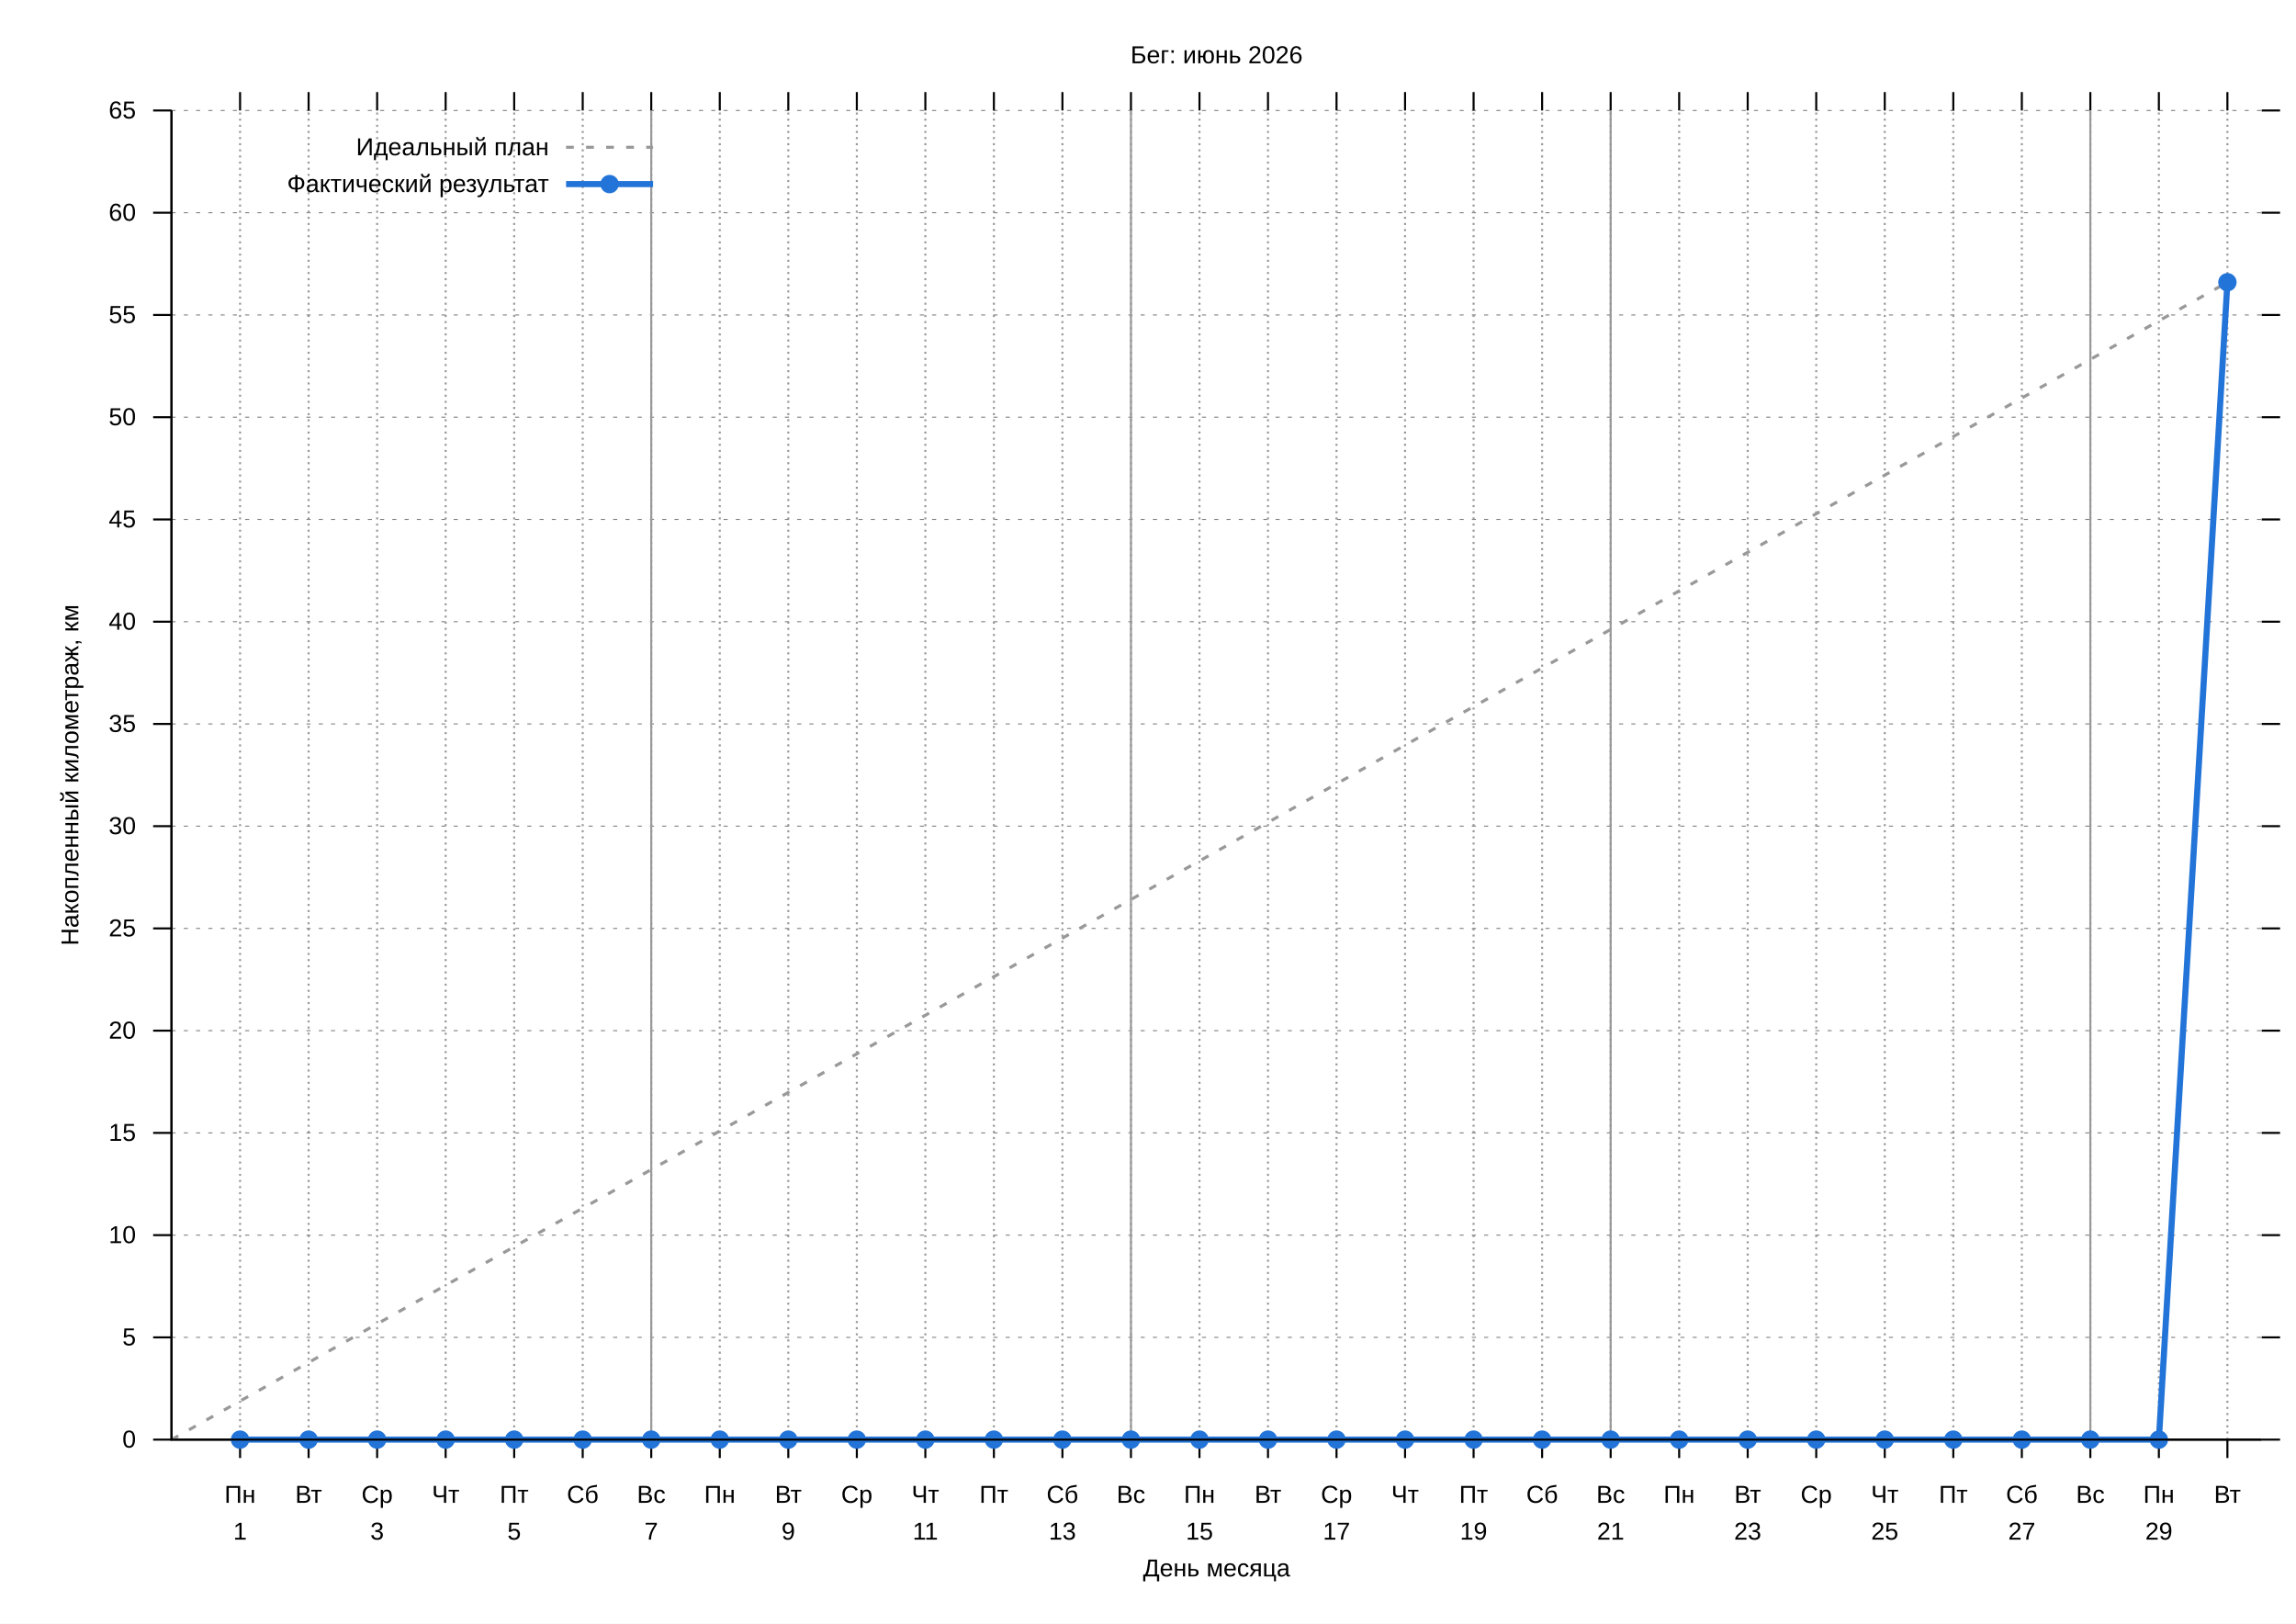
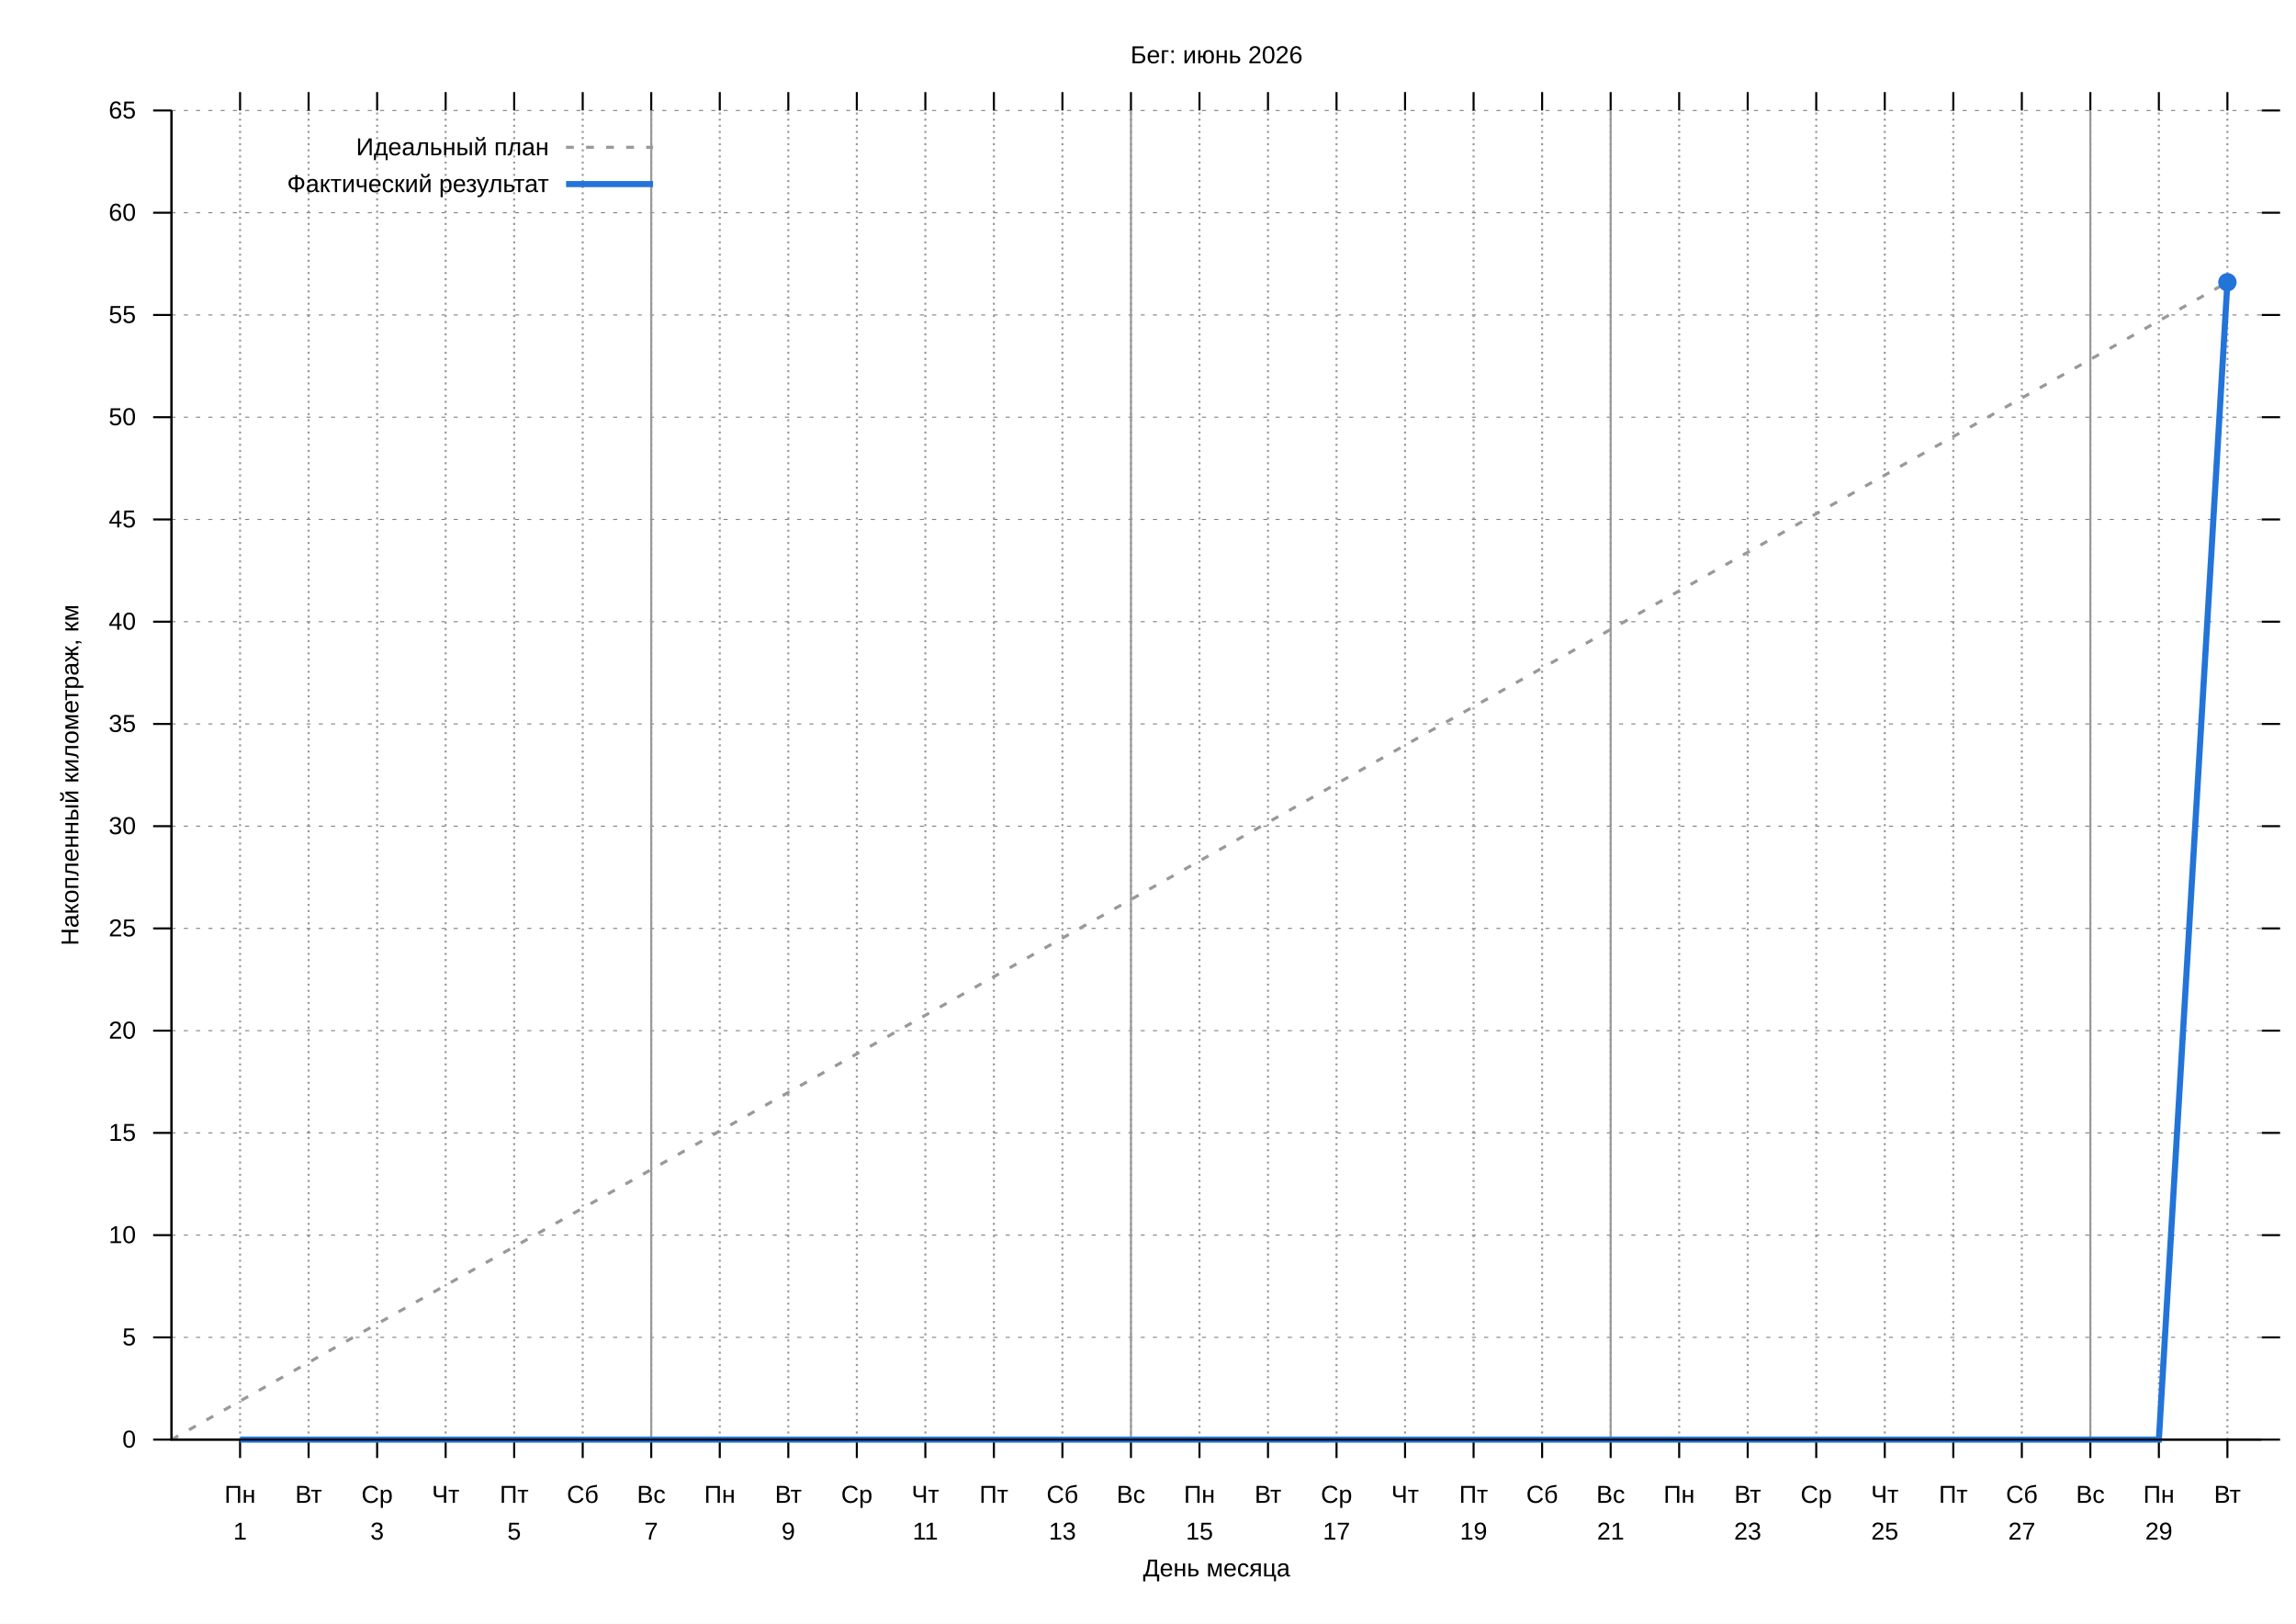
<svg xmlns="http://www.w3.org/2000/svg" xmlns:xlink="http://www.w3.org/1999/xlink" width="297mm" height="210mm" viewBox="0 0 1123 794">
  <g id="gnuplot_canvas">
    <rect x="0" y="0" width="1123" height="794" fill="#ffffff" />
    <defs>
      <circle id="gpDot" r="0.5" stroke-width="0.5" stroke="currentColor" />
      <path id="gpPt0" stroke-width="0.222" stroke="currentColor" d="M-1,0 h2 M0,-1 v2" />
      <path id="gpPt1" stroke-width="0.222" stroke="currentColor" d="M-1,-1 L1,1 M1,-1 L-1,1" />
      <path id="gpPt2" stroke-width="0.222" stroke="currentColor" d="M-1,0 L1,0 M0,-1 L0,1 M-1,-1 L1,1 M-1,1 L1,-1" />
      <rect id="gpPt3" stroke-width="0.222" stroke="currentColor" x="-1" y="-1" width="2" height="2" />
      <rect id="gpPt4" stroke-width="0.222" stroke="currentColor" fill="currentColor" x="-1" y="-1" width="2" height="2" />
      <circle id="gpPt5" stroke-width="0.222" stroke="currentColor" cx="0" cy="0" r="1" />
      <use xlink:href="#gpPt5" id="gpPt6" fill="currentColor" stroke="none" />
      <path id="gpPt7" stroke-width="0.222" stroke="currentColor" d="M0,-1.33 L-1.33,0.67 L1.33,0.67 z" />
      <use xlink:href="#gpPt7" id="gpPt8" fill="currentColor" stroke="none" />
      <use xlink:href="#gpPt7" id="gpPt9" stroke="currentColor" transform="rotate(180)" />
      <use xlink:href="#gpPt9" id="gpPt10" fill="currentColor" stroke="none" />
      <use xlink:href="#gpPt3" id="gpPt11" stroke="currentColor" transform="rotate(45)" />
      <use xlink:href="#gpPt11" id="gpPt12" fill="currentColor" stroke="none" />
      <path id="gpPt13" stroke-width="0.222" stroke="currentColor" d="M0,1.330 L1.265,0.411 L0.782,-1.067 L-0.782,-1.076 L-1.265,0.411 z" />
      <use xlink:href="#gpPt13" id="gpPt14" fill="currentColor" stroke="none" />
      <filter id="textbox" filterUnits="objectBoundingBox" x="0" y="0" height="1" width="1">
        <feFlood flood-color="#FFFFFF" flood-opacity="1" result="bgnd" />
        <feComposite in="SourceGraphic" in2="bgnd" operator="atop" />
      </filter>
      <filter id="greybox" filterUnits="objectBoundingBox" x="0" y="0" height="1" width="1">
        <feFlood flood-color="lightgrey" flood-opacity="1" result="grey" />
        <feComposite in="SourceGraphic" in2="grey" operator="atop" />
      </filter>
    </defs>
    <g fill="none" color="#FFFFFF" stroke="currentColor" stroke-width="1.00" stroke-linecap="butt" stroke-linejoin="miter">
</g>
    <g fill="none" color="black" stroke="currentColor" stroke-width="1.00" stroke-linecap="butt" stroke-linejoin="miter">
</g>
    <g fill="none" color="black" stroke="black" stroke-width="0.50" stroke-linecap="butt" stroke-linejoin="miter">
</g>
    <g fill="none" color="gray" stroke="currentColor" stroke-width="0.50" stroke-linecap="butt" stroke-linejoin="miter">
      <path stroke="gray" stroke-dasharray="2,4" class="gridline" d="M83.90,704.00 L1106.21,704.00  " />
    </g>
    <g fill="none" color="gray" stroke="gray" stroke-width="1.00" stroke-linecap="butt" stroke-linejoin="miter">
</g>
    <g fill="none" color="black" stroke="currentColor" stroke-width="1.00" stroke-linecap="butt" stroke-linejoin="miter">
      <path stroke="black" d="M83.90,704.00 L74.90,704.00 M1106.21,704.00 L1115.21,704.00  " />
      <g transform="translate(66.51,707.90)" stroke="none" fill="black" font-family="Arial" font-size="12.00" text-anchor="end">
        <text>
          <tspan font-family="Arial">0</tspan>
        </text>
      </g>
    </g>
    <g fill="none" color="black" stroke="currentColor" stroke-width="1.00" stroke-linecap="butt" stroke-linejoin="miter">
</g>
    <g fill="none" color="black" stroke="black" stroke-width="0.50" stroke-linecap="butt" stroke-linejoin="miter">
</g>
    <g fill="none" color="gray" stroke="currentColor" stroke-width="0.50" stroke-linecap="butt" stroke-linejoin="miter">
      <path stroke="gray" stroke-dasharray="2,4" class="gridline" d="M83.90,654.00 L1106.21,654.00  " />
    </g>
    <g fill="none" color="gray" stroke="gray" stroke-width="1.00" stroke-linecap="butt" stroke-linejoin="miter">
</g>
    <g fill="none" color="black" stroke="currentColor" stroke-width="1.00" stroke-linecap="butt" stroke-linejoin="miter">
      <path stroke="black" d="M83.90,654.00 L74.90,654.00 M1106.21,654.00 L1115.21,654.00  " />
      <g transform="translate(66.51,657.90)" stroke="none" fill="black" font-family="Arial" font-size="12.00" text-anchor="end">
        <text>
          <tspan font-family="Arial">5</tspan>
        </text>
      </g>
    </g>
    <g fill="none" color="black" stroke="currentColor" stroke-width="1.00" stroke-linecap="butt" stroke-linejoin="miter">
</g>
    <g fill="none" color="black" stroke="black" stroke-width="0.50" stroke-linecap="butt" stroke-linejoin="miter">
</g>
    <g fill="none" color="gray" stroke="currentColor" stroke-width="0.50" stroke-linecap="butt" stroke-linejoin="miter">
      <path stroke="gray" stroke-dasharray="2,4" class="gridline" d="M83.90,604.00 L1106.21,604.00  " />
    </g>
    <g fill="none" color="gray" stroke="gray" stroke-width="1.00" stroke-linecap="butt" stroke-linejoin="miter">
</g>
    <g fill="none" color="black" stroke="currentColor" stroke-width="1.00" stroke-linecap="butt" stroke-linejoin="miter">
      <path stroke="black" d="M83.90,604.00 L74.90,604.00 M1106.21,604.00 L1115.21,604.00  " />
      <g transform="translate(66.51,607.90)" stroke="none" fill="black" font-family="Arial" font-size="12.00" text-anchor="end">
        <text>
          <tspan font-family="Arial">10</tspan>
        </text>
      </g>
    </g>
    <g fill="none" color="black" stroke="currentColor" stroke-width="1.00" stroke-linecap="butt" stroke-linejoin="miter">
</g>
    <g fill="none" color="black" stroke="black" stroke-width="0.50" stroke-linecap="butt" stroke-linejoin="miter">
</g>
    <g fill="none" color="gray" stroke="currentColor" stroke-width="0.50" stroke-linecap="butt" stroke-linejoin="miter">
      <path stroke="gray" stroke-dasharray="2,4" class="gridline" d="M83.90,554.00 L1106.21,554.00  " />
    </g>
    <g fill="none" color="gray" stroke="gray" stroke-width="1.00" stroke-linecap="butt" stroke-linejoin="miter">
</g>
    <g fill="none" color="black" stroke="currentColor" stroke-width="1.00" stroke-linecap="butt" stroke-linejoin="miter">
      <path stroke="black" d="M83.90,554.00 L74.90,554.00 M1106.21,554.00 L1115.21,554.00  " />
      <g transform="translate(66.51,557.90)" stroke="none" fill="black" font-family="Arial" font-size="12.00" text-anchor="end">
        <text>
          <tspan font-family="Arial">15</tspan>
        </text>
      </g>
    </g>
    <g fill="none" color="black" stroke="currentColor" stroke-width="1.00" stroke-linecap="butt" stroke-linejoin="miter">
</g>
    <g fill="none" color="black" stroke="black" stroke-width="0.50" stroke-linecap="butt" stroke-linejoin="miter">
</g>
    <g fill="none" color="gray" stroke="currentColor" stroke-width="0.50" stroke-linecap="butt" stroke-linejoin="miter">
      <path stroke="gray" stroke-dasharray="2,4" class="gridline" d="M83.90,504.00 L1106.21,504.00  " />
    </g>
    <g fill="none" color="gray" stroke="gray" stroke-width="1.00" stroke-linecap="butt" stroke-linejoin="miter">
</g>
    <g fill="none" color="black" stroke="currentColor" stroke-width="1.00" stroke-linecap="butt" stroke-linejoin="miter">
      <path stroke="black" d="M83.90,504.00 L74.90,504.00 M1106.21,504.00 L1115.21,504.00  " />
      <g transform="translate(66.51,507.90)" stroke="none" fill="black" font-family="Arial" font-size="12.00" text-anchor="end">
        <text>
          <tspan font-family="Arial">20</tspan>
        </text>
      </g>
    </g>
    <g fill="none" color="black" stroke="currentColor" stroke-width="1.00" stroke-linecap="butt" stroke-linejoin="miter">
</g>
    <g fill="none" color="black" stroke="black" stroke-width="0.50" stroke-linecap="butt" stroke-linejoin="miter">
</g>
    <g fill="none" color="gray" stroke="currentColor" stroke-width="0.50" stroke-linecap="butt" stroke-linejoin="miter">
      <path stroke="gray" stroke-dasharray="2,4" class="gridline" d="M83.90,454.00 L1106.21,454.00  " />
    </g>
    <g fill="none" color="gray" stroke="gray" stroke-width="1.00" stroke-linecap="butt" stroke-linejoin="miter">
</g>
    <g fill="none" color="black" stroke="currentColor" stroke-width="1.00" stroke-linecap="butt" stroke-linejoin="miter">
      <path stroke="black" d="M83.90,454.00 L74.90,454.00 M1106.21,454.00 L1115.21,454.00  " />
      <g transform="translate(66.51,457.90)" stroke="none" fill="black" font-family="Arial" font-size="12.00" text-anchor="end">
        <text>
          <tspan font-family="Arial">25</tspan>
        </text>
      </g>
    </g>
    <g fill="none" color="black" stroke="currentColor" stroke-width="1.00" stroke-linecap="butt" stroke-linejoin="miter">
</g>
    <g fill="none" color="black" stroke="black" stroke-width="0.50" stroke-linecap="butt" stroke-linejoin="miter">
</g>
    <g fill="none" color="gray" stroke="currentColor" stroke-width="0.50" stroke-linecap="butt" stroke-linejoin="miter">
      <path stroke="gray" stroke-dasharray="2,4" class="gridline" d="M83.90,404.00 L1106.21,404.00  " />
    </g>
    <g fill="none" color="gray" stroke="gray" stroke-width="1.00" stroke-linecap="butt" stroke-linejoin="miter">
</g>
    <g fill="none" color="black" stroke="currentColor" stroke-width="1.00" stroke-linecap="butt" stroke-linejoin="miter">
      <path stroke="black" d="M83.90,404.00 L74.90,404.00 M1106.21,404.00 L1115.21,404.00  " />
      <g transform="translate(66.51,407.90)" stroke="none" fill="black" font-family="Arial" font-size="12.00" text-anchor="end">
        <text>
          <tspan font-family="Arial">30</tspan>
        </text>
      </g>
    </g>
    <g fill="none" color="black" stroke="currentColor" stroke-width="1.00" stroke-linecap="butt" stroke-linejoin="miter">
</g>
    <g fill="none" color="black" stroke="black" stroke-width="0.50" stroke-linecap="butt" stroke-linejoin="miter">
</g>
    <g fill="none" color="gray" stroke="currentColor" stroke-width="0.50" stroke-linecap="butt" stroke-linejoin="miter">
      <path stroke="gray" stroke-dasharray="2,4" class="gridline" d="M83.90,354.01 L1106.21,354.01  " />
    </g>
    <g fill="none" color="gray" stroke="gray" stroke-width="1.00" stroke-linecap="butt" stroke-linejoin="miter">
</g>
    <g fill="none" color="black" stroke="currentColor" stroke-width="1.00" stroke-linecap="butt" stroke-linejoin="miter">
      <path stroke="black" d="M83.90,354.01 L74.90,354.01 M1106.21,354.01 L1115.21,354.01  " />
      <g transform="translate(66.51,357.91)" stroke="none" fill="black" font-family="Arial" font-size="12.00" text-anchor="end">
        <text>
          <tspan font-family="Arial">35</tspan>
        </text>
      </g>
    </g>
    <g fill="none" color="black" stroke="currentColor" stroke-width="1.00" stroke-linecap="butt" stroke-linejoin="miter">
</g>
    <g fill="none" color="black" stroke="black" stroke-width="0.50" stroke-linecap="butt" stroke-linejoin="miter">
</g>
    <g fill="none" color="gray" stroke="currentColor" stroke-width="0.50" stroke-linecap="butt" stroke-linejoin="miter">
      <path stroke="gray" stroke-dasharray="2,4" class="gridline" d="M83.90,304.01 L1106.21,304.01  " />
    </g>
    <g fill="none" color="gray" stroke="gray" stroke-width="1.00" stroke-linecap="butt" stroke-linejoin="miter">
</g>
    <g fill="none" color="black" stroke="currentColor" stroke-width="1.00" stroke-linecap="butt" stroke-linejoin="miter">
      <path stroke="black" d="M83.90,304.01 L74.90,304.01 M1106.21,304.01 L1115.21,304.01  " />
      <g transform="translate(66.51,307.91)" stroke="none" fill="black" font-family="Arial" font-size="12.00" text-anchor="end">
        <text>
          <tspan font-family="Arial">40</tspan>
        </text>
      </g>
    </g>
    <g fill="none" color="black" stroke="currentColor" stroke-width="1.00" stroke-linecap="butt" stroke-linejoin="miter">
</g>
    <g fill="none" color="black" stroke="black" stroke-width="0.50" stroke-linecap="butt" stroke-linejoin="miter">
</g>
    <g fill="none" color="gray" stroke="currentColor" stroke-width="0.50" stroke-linecap="butt" stroke-linejoin="miter">
      <path stroke="gray" stroke-dasharray="2,4" class="gridline" d="M83.90,254.01 L1106.21,254.01  " />
    </g>
    <g fill="none" color="gray" stroke="gray" stroke-width="1.00" stroke-linecap="butt" stroke-linejoin="miter">
</g>
    <g fill="none" color="black" stroke="currentColor" stroke-width="1.00" stroke-linecap="butt" stroke-linejoin="miter">
      <path stroke="black" d="M83.90,254.01 L74.90,254.01 M1106.21,254.01 L1115.21,254.01  " />
      <g transform="translate(66.51,257.91)" stroke="none" fill="black" font-family="Arial" font-size="12.00" text-anchor="end">
        <text>
          <tspan font-family="Arial">45</tspan>
        </text>
      </g>
    </g>
    <g fill="none" color="black" stroke="currentColor" stroke-width="1.00" stroke-linecap="butt" stroke-linejoin="miter">
</g>
    <g fill="none" color="black" stroke="black" stroke-width="0.50" stroke-linecap="butt" stroke-linejoin="miter">
</g>
    <g fill="none" color="gray" stroke="currentColor" stroke-width="0.50" stroke-linecap="butt" stroke-linejoin="miter">
      <path stroke="gray" stroke-dasharray="2,4" class="gridline" d="M83.90,204.01 L1106.21,204.01  " />
    </g>
    <g fill="none" color="gray" stroke="gray" stroke-width="1.00" stroke-linecap="butt" stroke-linejoin="miter">
</g>
    <g fill="none" color="black" stroke="currentColor" stroke-width="1.00" stroke-linecap="butt" stroke-linejoin="miter">
      <path stroke="black" d="M83.90,204.01 L74.90,204.01 M1106.21,204.01 L1115.21,204.01  " />
      <g transform="translate(66.51,207.91)" stroke="none" fill="black" font-family="Arial" font-size="12.00" text-anchor="end">
        <text>
          <tspan font-family="Arial">50</tspan>
        </text>
      </g>
    </g>
    <g fill="none" color="black" stroke="currentColor" stroke-width="1.00" stroke-linecap="butt" stroke-linejoin="miter">
</g>
    <g fill="none" color="black" stroke="black" stroke-width="0.50" stroke-linecap="butt" stroke-linejoin="miter">
</g>
    <g fill="none" color="gray" stroke="currentColor" stroke-width="0.50" stroke-linecap="butt" stroke-linejoin="miter">
      <path stroke="gray" stroke-dasharray="2,4" class="gridline" d="M83.90,154.01 L1106.21,154.01  " />
    </g>
    <g fill="none" color="gray" stroke="gray" stroke-width="1.00" stroke-linecap="butt" stroke-linejoin="miter">
</g>
    <g fill="none" color="black" stroke="currentColor" stroke-width="1.00" stroke-linecap="butt" stroke-linejoin="miter">
      <path stroke="black" d="M83.90,154.01 L74.90,154.01 M1106.21,154.01 L1115.21,154.01  " />
      <g transform="translate(66.51,157.91)" stroke="none" fill="black" font-family="Arial" font-size="12.00" text-anchor="end">
        <text>
          <tspan font-family="Arial">55</tspan>
        </text>
      </g>
    </g>
    <g fill="none" color="black" stroke="currentColor" stroke-width="1.00" stroke-linecap="butt" stroke-linejoin="miter">
</g>
    <g fill="none" color="black" stroke="black" stroke-width="0.50" stroke-linecap="butt" stroke-linejoin="miter">
</g>
    <g fill="none" color="gray" stroke="currentColor" stroke-width="0.50" stroke-linecap="butt" stroke-linejoin="miter">
      <path stroke="gray" stroke-dasharray="2,4" class="gridline" d="M83.90,104.01 L1106.21,104.01  " />
    </g>
    <g fill="none" color="gray" stroke="gray" stroke-width="1.00" stroke-linecap="butt" stroke-linejoin="miter">
</g>
    <g fill="none" color="black" stroke="currentColor" stroke-width="1.00" stroke-linecap="butt" stroke-linejoin="miter">
      <path stroke="black" d="M83.90,104.01 L74.90,104.01 M1106.21,104.01 L1115.21,104.01  " />
      <g transform="translate(66.51,107.91)" stroke="none" fill="black" font-family="Arial" font-size="12.00" text-anchor="end">
        <text>
          <tspan font-family="Arial">60</tspan>
        </text>
      </g>
    </g>
    <g fill="none" color="black" stroke="currentColor" stroke-width="1.00" stroke-linecap="butt" stroke-linejoin="miter">
</g>
    <g fill="none" color="black" stroke="black" stroke-width="0.50" stroke-linecap="butt" stroke-linejoin="miter">
</g>
    <g fill="none" color="gray" stroke="currentColor" stroke-width="0.50" stroke-linecap="butt" stroke-linejoin="miter">
      <path stroke="gray" stroke-dasharray="2,4" class="gridline" d="M83.90,54.01 L1106.21,54.01  " />
    </g>
    <g fill="none" color="gray" stroke="gray" stroke-width="1.00" stroke-linecap="butt" stroke-linejoin="miter">
</g>
    <g fill="none" color="black" stroke="currentColor" stroke-width="1.00" stroke-linecap="butt" stroke-linejoin="miter">
      <path stroke="black" d="M83.90,54.01 L74.90,54.01 M1106.21,54.01 L1115.21,54.01  " />
      <g transform="translate(66.51,57.91)" stroke="none" fill="black" font-family="Arial" font-size="12.00" text-anchor="end">
        <text>
          <tspan font-family="Arial">65</tspan>
        </text>
      </g>
    </g>
    <g fill="none" color="black" stroke="currentColor" stroke-width="1.00" stroke-linecap="butt" stroke-linejoin="miter">
      <path stroke="black" d="M117.42,704.00 L117.42,713.00 M117.42,54.01 L117.42,45.01  " />
      <g transform="translate(117.42,734.90)" stroke="none" fill="black" font-family="Arial" font-size="12.00" text-anchor="middle">
        <text>
          <tspan font-family="Arial">Пн</tspan>
        </text>
      </g>
      <g transform="translate(117.42,752.90)" stroke="none" fill="black" font-family="Arial" font-size="12.00" text-anchor="middle">
        <text>
          <tspan font-family="Arial">1</tspan>
        </text>
      </g>
    </g>
    <g fill="none" color="black" stroke="currentColor" stroke-width="1.00" stroke-linecap="butt" stroke-linejoin="miter">
      <path stroke="black" d="M150.94,704.00 L150.94,713.00 M150.94,54.01 L150.94,45.01  " />
      <g transform="translate(150.94,734.90)" stroke="none" fill="black" font-family="Arial" font-size="12.00" text-anchor="middle">
        <text>
          <tspan font-family="Arial">Вт</tspan>
        </text>
      </g>
    </g>
    <g fill="none" color="black" stroke="currentColor" stroke-width="1.00" stroke-linecap="butt" stroke-linejoin="miter">
      <path stroke="black" d="M184.46,704.00 L184.46,713.00 M184.46,54.01 L184.46,45.01  " />
      <g transform="translate(184.46,734.90)" stroke="none" fill="black" font-family="Arial" font-size="12.00" text-anchor="middle">
        <text>
          <tspan font-family="Arial">Ср</tspan>
        </text>
      </g>
      <g transform="translate(184.46,752.90)" stroke="none" fill="black" font-family="Arial" font-size="12.00" text-anchor="middle">
        <text>
          <tspan font-family="Arial">3</tspan>
        </text>
      </g>
    </g>
    <g fill="none" color="black" stroke="currentColor" stroke-width="1.00" stroke-linecap="butt" stroke-linejoin="miter">
      <path stroke="black" d="M217.97,704.00 L217.97,713.00 M217.97,54.01 L217.97,45.01  " />
      <g transform="translate(217.97,734.90)" stroke="none" fill="black" font-family="Arial" font-size="12.00" text-anchor="middle">
        <text>
          <tspan font-family="Arial">Чт</tspan>
        </text>
      </g>
    </g>
    <g fill="none" color="black" stroke="currentColor" stroke-width="1.00" stroke-linecap="butt" stroke-linejoin="miter">
      <path stroke="black" d="M251.49,704.00 L251.49,713.00 M251.49,54.01 L251.49,45.01  " />
      <g transform="translate(251.49,734.90)" stroke="none" fill="black" font-family="Arial" font-size="12.00" text-anchor="middle">
        <text>
          <tspan font-family="Arial">Пт</tspan>
        </text>
      </g>
      <g transform="translate(251.49,752.90)" stroke="none" fill="black" font-family="Arial" font-size="12.00" text-anchor="middle">
        <text>
          <tspan font-family="Arial">5</tspan>
        </text>
      </g>
    </g>
    <g fill="none" color="black" stroke="currentColor" stroke-width="1.00" stroke-linecap="butt" stroke-linejoin="miter">
      <path stroke="black" d="M285.01,704.00 L285.01,713.00 M285.01,54.01 L285.01,45.01  " />
      <g transform="translate(285.01,734.90)" stroke="none" fill="black" font-family="Arial" font-size="12.00" text-anchor="middle">
        <text>
          <tspan font-family="Arial">Сб</tspan>
        </text>
      </g>
    </g>
    <g fill="none" color="black" stroke="currentColor" stroke-width="1.00" stroke-linecap="butt" stroke-linejoin="miter">
      <path stroke="black" d="M318.53,704.00 L318.53,713.00 M318.53,54.01 L318.53,45.01  " />
      <g transform="translate(318.53,734.90)" stroke="none" fill="black" font-family="Arial" font-size="12.00" text-anchor="middle">
        <text>
          <tspan font-family="Arial">Вс</tspan>
        </text>
      </g>
      <g transform="translate(318.53,752.90)" stroke="none" fill="black" font-family="Arial" font-size="12.00" text-anchor="middle">
        <text>
          <tspan font-family="Arial">7</tspan>
        </text>
      </g>
    </g>
    <g fill="none" color="black" stroke="currentColor" stroke-width="1.00" stroke-linecap="butt" stroke-linejoin="miter">
      <path stroke="black" d="M352.05,704.00 L352.05,713.00 M352.05,54.01 L352.05,45.01  " />
      <g transform="translate(352.05,734.90)" stroke="none" fill="black" font-family="Arial" font-size="12.00" text-anchor="middle">
        <text>
          <tspan font-family="Arial">Пн</tspan>
        </text>
      </g>
    </g>
    <g fill="none" color="black" stroke="currentColor" stroke-width="1.00" stroke-linecap="butt" stroke-linejoin="miter">
      <path stroke="black" d="M385.57,704.00 L385.57,713.00 M385.57,54.01 L385.57,45.01  " />
      <g transform="translate(385.57,734.90)" stroke="none" fill="black" font-family="Arial" font-size="12.00" text-anchor="middle">
        <text>
          <tspan font-family="Arial">Вт</tspan>
        </text>
      </g>
      <g transform="translate(385.57,752.90)" stroke="none" fill="black" font-family="Arial" font-size="12.00" text-anchor="middle">
        <text>
          <tspan font-family="Arial">9</tspan>
        </text>
      </g>
    </g>
    <g fill="none" color="black" stroke="currentColor" stroke-width="1.00" stroke-linecap="butt" stroke-linejoin="miter">
      <path stroke="black" d="M419.08,704.00 L419.08,713.00 M419.08,54.01 L419.08,45.01  " />
      <g transform="translate(419.08,734.90)" stroke="none" fill="black" font-family="Arial" font-size="12.00" text-anchor="middle">
        <text>
          <tspan font-family="Arial">Ср</tspan>
        </text>
      </g>
    </g>
    <g fill="none" color="black" stroke="currentColor" stroke-width="1.00" stroke-linecap="butt" stroke-linejoin="miter">
      <path stroke="black" d="M452.60,704.00 L452.60,713.00 M452.60,54.01 L452.60,45.01  " />
      <g transform="translate(452.60,734.90)" stroke="none" fill="black" font-family="Arial" font-size="12.00" text-anchor="middle">
        <text>
          <tspan font-family="Arial">Чт</tspan>
        </text>
      </g>
      <g transform="translate(452.60,752.90)" stroke="none" fill="black" font-family="Arial" font-size="12.00" text-anchor="middle">
        <text>
          <tspan font-family="Arial">11</tspan>
        </text>
      </g>
    </g>
    <g fill="none" color="black" stroke="currentColor" stroke-width="1.00" stroke-linecap="butt" stroke-linejoin="miter">
      <path stroke="black" d="M486.12,704.00 L486.12,713.00 M486.12,54.01 L486.12,45.01  " />
      <g transform="translate(486.12,734.90)" stroke="none" fill="black" font-family="Arial" font-size="12.00" text-anchor="middle">
        <text>
          <tspan font-family="Arial">Пт</tspan>
        </text>
      </g>
    </g>
    <g fill="none" color="black" stroke="currentColor" stroke-width="1.00" stroke-linecap="butt" stroke-linejoin="miter">
      <path stroke="black" d="M519.64,704.00 L519.64,713.00 M519.64,54.01 L519.64,45.01  " />
      <g transform="translate(519.64,734.90)" stroke="none" fill="black" font-family="Arial" font-size="12.00" text-anchor="middle">
        <text>
          <tspan font-family="Arial">Сб</tspan>
        </text>
      </g>
      <g transform="translate(519.64,752.90)" stroke="none" fill="black" font-family="Arial" font-size="12.00" text-anchor="middle">
        <text>
          <tspan font-family="Arial">13</tspan>
        </text>
      </g>
    </g>
    <g fill="none" color="black" stroke="currentColor" stroke-width="1.00" stroke-linecap="butt" stroke-linejoin="miter">
      <path stroke="black" d="M553.16,704.00 L553.16,713.00 M553.16,54.01 L553.16,45.01  " />
      <g transform="translate(553.16,734.90)" stroke="none" fill="black" font-family="Arial" font-size="12.00" text-anchor="middle">
        <text>
          <tspan font-family="Arial">Вс</tspan>
        </text>
      </g>
    </g>
    <g fill="none" color="black" stroke="currentColor" stroke-width="1.00" stroke-linecap="butt" stroke-linejoin="miter">
      <path stroke="black" d="M586.68,704.00 L586.68,713.00 M586.68,54.01 L586.68,45.01  " />
      <g transform="translate(586.68,734.90)" stroke="none" fill="black" font-family="Arial" font-size="12.00" text-anchor="middle">
        <text>
          <tspan font-family="Arial">Пн</tspan>
        </text>
      </g>
      <g transform="translate(586.68,752.90)" stroke="none" fill="black" font-family="Arial" font-size="12.00" text-anchor="middle">
        <text>
          <tspan font-family="Arial">15</tspan>
        </text>
      </g>
    </g>
    <g fill="none" color="black" stroke="currentColor" stroke-width="1.00" stroke-linecap="butt" stroke-linejoin="miter">
      <path stroke="black" d="M620.19,704.00 L620.19,713.00 M620.19,54.01 L620.19,45.01  " />
      <g transform="translate(620.19,734.90)" stroke="none" fill="black" font-family="Arial" font-size="12.00" text-anchor="middle">
        <text>
          <tspan font-family="Arial">Вт</tspan>
        </text>
      </g>
    </g>
    <g fill="none" color="black" stroke="currentColor" stroke-width="1.00" stroke-linecap="butt" stroke-linejoin="miter">
      <path stroke="black" d="M653.71,704.00 L653.71,713.00 M653.71,54.01 L653.71,45.01  " />
      <g transform="translate(653.71,734.90)" stroke="none" fill="black" font-family="Arial" font-size="12.00" text-anchor="middle">
        <text>
          <tspan font-family="Arial">Ср</tspan>
        </text>
      </g>
      <g transform="translate(653.71,752.90)" stroke="none" fill="black" font-family="Arial" font-size="12.00" text-anchor="middle">
        <text>
          <tspan font-family="Arial">17</tspan>
        </text>
      </g>
    </g>
    <g fill="none" color="black" stroke="currentColor" stroke-width="1.00" stroke-linecap="butt" stroke-linejoin="miter">
      <path stroke="black" d="M687.23,704.00 L687.23,713.00 M687.23,54.01 L687.23,45.01  " />
      <g transform="translate(687.23,734.90)" stroke="none" fill="black" font-family="Arial" font-size="12.00" text-anchor="middle">
        <text>
          <tspan font-family="Arial">Чт</tspan>
        </text>
      </g>
    </g>
    <g fill="none" color="black" stroke="currentColor" stroke-width="1.00" stroke-linecap="butt" stroke-linejoin="miter">
      <path stroke="black" d="M720.75,704.00 L720.75,713.00 M720.75,54.01 L720.75,45.01  " />
      <g transform="translate(720.75,734.90)" stroke="none" fill="black" font-family="Arial" font-size="12.00" text-anchor="middle">
        <text>
          <tspan font-family="Arial">Пт</tspan>
        </text>
      </g>
      <g transform="translate(720.75,752.90)" stroke="none" fill="black" font-family="Arial" font-size="12.00" text-anchor="middle">
        <text>
          <tspan font-family="Arial">19</tspan>
        </text>
      </g>
    </g>
    <g fill="none" color="black" stroke="currentColor" stroke-width="1.00" stroke-linecap="butt" stroke-linejoin="miter">
      <path stroke="black" d="M754.27,704.00 L754.27,713.00 M754.27,54.01 L754.27,45.01  " />
      <g transform="translate(754.27,734.90)" stroke="none" fill="black" font-family="Arial" font-size="12.00" text-anchor="middle">
        <text>
          <tspan font-family="Arial">Сб</tspan>
        </text>
      </g>
    </g>
    <g fill="none" color="black" stroke="currentColor" stroke-width="1.00" stroke-linecap="butt" stroke-linejoin="miter">
      <path stroke="black" d="M787.79,704.00 L787.79,713.00 M787.79,54.01 L787.79,45.01  " />
      <g transform="translate(787.79,734.90)" stroke="none" fill="black" font-family="Arial" font-size="12.00" text-anchor="middle">
        <text>
          <tspan font-family="Arial">Вс</tspan>
        </text>
      </g>
      <g transform="translate(787.79,752.90)" stroke="none" fill="black" font-family="Arial" font-size="12.00" text-anchor="middle">
        <text>
          <tspan font-family="Arial">21</tspan>
        </text>
      </g>
    </g>
    <g fill="none" color="black" stroke="currentColor" stroke-width="1.00" stroke-linecap="butt" stroke-linejoin="miter">
      <path stroke="black" d="M821.30,704.00 L821.30,713.00 M821.30,54.01 L821.30,45.01  " />
      <g transform="translate(821.30,734.90)" stroke="none" fill="black" font-family="Arial" font-size="12.00" text-anchor="middle">
        <text>
          <tspan font-family="Arial">Пн</tspan>
        </text>
      </g>
    </g>
    <g fill="none" color="black" stroke="currentColor" stroke-width="1.00" stroke-linecap="butt" stroke-linejoin="miter">
      <path stroke="black" d="M854.82,704.00 L854.82,713.00 M854.82,54.01 L854.82,45.01  " />
      <g transform="translate(854.82,734.90)" stroke="none" fill="black" font-family="Arial" font-size="12.00" text-anchor="middle">
        <text>
          <tspan font-family="Arial">Вт</tspan>
        </text>
      </g>
      <g transform="translate(854.82,752.90)" stroke="none" fill="black" font-family="Arial" font-size="12.00" text-anchor="middle">
        <text>
          <tspan font-family="Arial">23</tspan>
        </text>
      </g>
    </g>
    <g fill="none" color="black" stroke="currentColor" stroke-width="1.00" stroke-linecap="butt" stroke-linejoin="miter">
      <path stroke="black" d="M888.34,704.00 L888.34,713.00 M888.34,54.01 L888.34,45.01  " />
      <g transform="translate(888.34,734.90)" stroke="none" fill="black" font-family="Arial" font-size="12.00" text-anchor="middle">
        <text>
          <tspan font-family="Arial">Ср</tspan>
        </text>
      </g>
    </g>
    <g fill="none" color="black" stroke="currentColor" stroke-width="1.00" stroke-linecap="butt" stroke-linejoin="miter">
      <path stroke="black" d="M921.86,704.00 L921.86,713.00 M921.86,54.01 L921.86,45.01  " />
      <g transform="translate(921.86,734.90)" stroke="none" fill="black" font-family="Arial" font-size="12.00" text-anchor="middle">
        <text>
          <tspan font-family="Arial">Чт</tspan>
        </text>
      </g>
      <g transform="translate(921.86,752.90)" stroke="none" fill="black" font-family="Arial" font-size="12.00" text-anchor="middle">
        <text>
          <tspan font-family="Arial">25</tspan>
        </text>
      </g>
    </g>
    <g fill="none" color="black" stroke="currentColor" stroke-width="1.00" stroke-linecap="butt" stroke-linejoin="miter">
      <path stroke="black" d="M955.38,704.00 L955.38,713.00 M955.38,54.01 L955.38,45.01  " />
      <g transform="translate(955.38,734.90)" stroke="none" fill="black" font-family="Arial" font-size="12.00" text-anchor="middle">
        <text>
          <tspan font-family="Arial">Пт</tspan>
        </text>
      </g>
    </g>
    <g fill="none" color="black" stroke="currentColor" stroke-width="1.00" stroke-linecap="butt" stroke-linejoin="miter">
      <path stroke="black" d="M988.90,704.00 L988.90,713.00 M988.90,54.01 L988.90,45.01  " />
      <g transform="translate(988.90,734.90)" stroke="none" fill="black" font-family="Arial" font-size="12.00" text-anchor="middle">
        <text>
          <tspan font-family="Arial">Сб</tspan>
        </text>
      </g>
      <g transform="translate(988.90,752.90)" stroke="none" fill="black" font-family="Arial" font-size="12.00" text-anchor="middle">
        <text>
          <tspan font-family="Arial">27</tspan>
        </text>
      </g>
    </g>
    <g fill="none" color="black" stroke="currentColor" stroke-width="1.00" stroke-linecap="butt" stroke-linejoin="miter">
      <path stroke="black" d="M1022.41,704.00 L1022.41,713.00 M1022.41,54.01 L1022.41,45.01  " />
      <g transform="translate(1022.41,734.90)" stroke="none" fill="black" font-family="Arial" font-size="12.00" text-anchor="middle">
        <text>
          <tspan font-family="Arial">Вс</tspan>
        </text>
      </g>
    </g>
    <g fill="none" color="black" stroke="currentColor" stroke-width="1.00" stroke-linecap="butt" stroke-linejoin="miter">
      <path stroke="black" d="M1055.93,704.00 L1055.93,713.00 M1055.93,54.01 L1055.93,45.01  " />
      <g transform="translate(1055.93,734.90)" stroke="none" fill="black" font-family="Arial" font-size="12.00" text-anchor="middle">
        <text>
          <tspan font-family="Arial">Пн</tspan>
        </text>
      </g>
      <g transform="translate(1055.93,752.90)" stroke="none" fill="black" font-family="Arial" font-size="12.00" text-anchor="middle">
        <text>
          <tspan font-family="Arial">29</tspan>
        </text>
      </g>
    </g>
    <g fill="none" color="black" stroke="currentColor" stroke-width="1.00" stroke-linecap="butt" stroke-linejoin="miter">
      <path stroke="black" d="M1089.45,704.00 L1089.45,713.00 M1089.45,54.01 L1089.45,45.01  " />
      <g transform="translate(1089.45,734.90)" stroke="none" fill="black" font-family="Arial" font-size="12.00" text-anchor="middle">
        <text>
          <tspan font-family="Arial">Вт</tspan>
        </text>
      </g>
    </g>
    <g fill="none" color="black" stroke="currentColor" stroke-width="1.00" stroke-linecap="butt" stroke-linejoin="miter">
</g>
    <g fill="none" color="black" stroke="currentColor" stroke-width="1.00" stroke-linecap="butt" stroke-linejoin="miter">
      <path stroke="black" d="M83.90,54.01 L83.90,704.00 L1106.21,704.00 M1106.21,54.01 M83.90,54.01  " />
    </g>
    <g fill="none" color="black" stroke="currentColor" stroke-width="1.00" stroke-linecap="butt" stroke-linejoin="miter">
</g>
    <g id="gnuplot_plot_1" fill="none">
      <g fill="none" color="black" stroke="currentColor" stroke-width="1.00" stroke-linecap="butt" stroke-linejoin="miter">
        <path stroke="rgb(153, 153, 153)" stroke-dasharray="1.0,2.0" d="M117.42,704.00 L117.42,54.01 M150.94,704.00 L150.94,54.01 M184.46,704.00 L184.46,54.01 M217.97,704.00 L217.97,54.01   M251.49,704.00 L251.49,54.01 M285.01,704.00 L285.01,54.01 M318.53,704.00 L318.53,54.01 M352.05,704.00 L352.05,54.01   M385.57,704.00 L385.57,54.01 M419.08,704.00 L419.08,54.01 M452.60,704.00 L452.60,54.01 M486.12,704.00 L486.12,54.01   M519.64,704.00 L519.64,54.01 M553.16,704.00 L553.16,54.01 M586.68,704.00 L586.68,54.01 M620.19,704.00 L620.19,54.01   M653.71,704.00 L653.71,54.01 M687.23,704.00 L687.23,54.01 M720.75,704.00 L720.75,54.01 M754.27,704.00 L754.27,54.01   M787.79,704.00 L787.79,54.01 M821.30,704.00 L821.30,54.01 M854.82,704.00 L854.82,54.01 M888.34,704.00 L888.34,54.01   M921.86,704.00 L921.86,54.01 M955.38,704.00 L955.38,54.01 M988.90,704.00 L988.90,54.01 M1022.41,704.00 L1022.41,54.01   M1055.93,704.00 L1055.93,54.01 M1089.45,704.00 L1089.45,54.01  " />
      </g>
    </g>
    <g id="gnuplot_plot_2" fill="none">
      <g fill="none" color="black" stroke="currentColor" stroke-width="1.00" stroke-linecap="butt" stroke-linejoin="miter">
        <path stroke="rgb(153, 153, 153)" d="M318.53,704.00 L318.53,54.01 M553.16,704.00 L553.16,54.01 M787.79,704.00 L787.79,54.01 M1022.41,704.00 L1022.41,54.01    " />
      </g>
    </g>
    <g id="gnuplot_plot_3">
      <g fill="none" color="#FFFFFF" stroke="rgb(153, 153, 153)" stroke-width="1.50" stroke-linecap="butt" stroke-linejoin="miter">
</g>
      <g fill="none" color="black" stroke="currentColor" stroke-width="1.50" stroke-linecap="butt" stroke-linejoin="miter">
        <g transform="translate(268.48,75.91)" stroke="none" fill="black" font-family="Arial" font-size="12.00" text-anchor="end">
          <text>
            <tspan font-family="Arial">Идеальный план</tspan>
          </text>
        </g>
      </g>
      <g fill="none" color="black" stroke="currentColor" stroke-width="1.50" stroke-linecap="butt" stroke-linejoin="miter">
        <path stroke="rgb(153, 153, 153)" stroke-dasharray="3.8,6.0" d="M276.87,72.01 L319.43,72.01 M83.90,704.00 L94.06,698.28 L104.21,692.57 L114.37,686.85 L124.53,681.13 L134.69,675.41   L144.84,669.70 L155.00,663.98 L165.16,658.26 L175.31,652.55 L185.47,646.83 L195.63,641.11 L205.78,635.39 L215.94,629.68   L226.10,623.96 L236.26,618.24 L246.41,612.53 L256.57,606.81 L266.73,601.09 L276.88,595.38 L287.04,589.66 L297.20,583.94   L307.36,578.22 L317.51,572.51 L327.67,566.79 L337.83,561.07 L347.98,555.36 L358.14,549.64 L368.30,543.92 L378.46,538.20   L388.61,532.49 L398.77,526.77 L408.93,521.05 L419.08,515.34 L429.24,509.62 L439.40,503.90 L449.55,498.18 L459.71,492.47   L469.87,486.75 L480.03,481.03 L490.18,475.32 L500.34,469.60 L510.50,463.88 L520.65,458.17 L530.81,452.45 L540.97,446.73   L551.13,441.01 L561.28,435.30 L571.44,429.58 L581.60,423.86 L591.75,418.15 L601.91,412.43 L612.07,406.71 L622.23,400.99   L632.38,395.28 L642.54,389.56 L652.70,383.84 L662.85,378.13 L673.01,372.41 L683.17,366.69 L693.32,360.97 L703.48,355.26   L713.64,349.54 L723.80,343.82 L733.95,338.11 L744.11,332.39 L754.27,326.67 L764.42,320.96 L774.58,315.24 L784.74,309.52   L794.90,303.80 L805.05,298.09 L815.21,292.37 L825.37,286.65 L835.52,280.94 L845.68,275.22 L855.84,269.50 L866.00,263.78   L876.15,258.07 L886.31,252.35 L896.47,246.63 L906.62,240.92 L916.78,235.20 L926.94,229.48 L937.09,223.76 L947.25,218.05   L957.41,212.33 L967.57,206.61 L977.72,200.90 L987.88,195.18 L998.04,189.46 L1008.19,183.75 L1018.35,178.03 L1028.51,172.31   L1038.67,166.59 L1048.82,160.88 L1058.98,155.16 L1069.14,149.44 L1079.29,143.73 L1089.45,138.01  " />
      </g>
    </g>
    <g id="gnuplot_plot_4">
      <g fill="none" color="#FFFFFF" stroke="rgb(153, 153, 153)" stroke-width="3.00" stroke-linecap="butt" stroke-linejoin="miter">
</g>
      <g fill="none" color="black" stroke="currentColor" stroke-width="3.00" stroke-linecap="butt" stroke-linejoin="miter">
        <g transform="translate(268.48,93.91)" stroke="none" fill="black" font-family="Arial" font-size="12.00" text-anchor="end">
          <text>
            <tspan font-family="Arial">Фактический результат</tspan>
          </text>
        </g>
      </g>
      <g fill="none" color="black" stroke="currentColor" stroke-width="3.00" stroke-linecap="butt" stroke-linejoin="miter">
        <path stroke="rgb( 35, 116, 216)" d="M276.87,90.01 L319.43,90.01 M117.42,704.00 L150.94,704.00 L184.46,704.00 L217.97,704.00 L251.49,704.00 L285.01,704.00   L318.53,704.00 L352.05,704.00 L385.57,704.00 L419.08,704.00 L452.60,704.00 L486.12,704.00 L519.64,704.00 L553.16,704.00   L586.68,704.00 L620.19,704.00 L653.71,704.00 L687.23,704.00 L720.75,704.00 L754.27,704.00 L787.79,704.00 L821.30,704.00   L854.82,704.00 L888.34,704.00 L921.86,704.00 L955.38,704.00 L988.90,704.00 L1022.41,704.00 L1055.93,704.00 L1089.45,138.01    " />
-         <use xlink:href="#gpPt6" transform="translate(117.42,704.00) scale(4.05)" color="rgb( 35, 116, 216)" />
-         <use xlink:href="#gpPt6" transform="translate(150.94,704.00) scale(4.05)" color="rgb( 35, 116, 216)" />
-         <use xlink:href="#gpPt6" transform="translate(184.46,704.00) scale(4.05)" color="rgb( 35, 116, 216)" />
-         <use xlink:href="#gpPt6" transform="translate(217.97,704.00) scale(4.05)" color="rgb( 35, 116, 216)" />
-         <use xlink:href="#gpPt6" transform="translate(251.49,704.00) scale(4.05)" color="rgb( 35, 116, 216)" />
-         <use xlink:href="#gpPt6" transform="translate(285.01,704.00) scale(4.05)" color="rgb( 35, 116, 216)" />
-         <use xlink:href="#gpPt6" transform="translate(318.53,704.00) scale(4.05)" color="rgb( 35, 116, 216)" />
-         <use xlink:href="#gpPt6" transform="translate(352.05,704.00) scale(4.05)" color="rgb( 35, 116, 216)" />
-         <use xlink:href="#gpPt6" transform="translate(385.57,704.00) scale(4.05)" color="rgb( 35, 116, 216)" />
-         <use xlink:href="#gpPt6" transform="translate(419.08,704.00) scale(4.05)" color="rgb( 35, 116, 216)" />
-         <use xlink:href="#gpPt6" transform="translate(452.60,704.00) scale(4.05)" color="rgb( 35, 116, 216)" />
-         <use xlink:href="#gpPt6" transform="translate(486.12,704.00) scale(4.05)" color="rgb( 35, 116, 216)" />
-         <use xlink:href="#gpPt6" transform="translate(519.64,704.00) scale(4.05)" color="rgb( 35, 116, 216)" />
-         <use xlink:href="#gpPt6" transform="translate(553.16,704.00) scale(4.05)" color="rgb( 35, 116, 216)" />
-         <use xlink:href="#gpPt6" transform="translate(586.68,704.00) scale(4.05)" color="rgb( 35, 116, 216)" />
-         <use xlink:href="#gpPt6" transform="translate(620.19,704.00) scale(4.05)" color="rgb( 35, 116, 216)" />
-         <use xlink:href="#gpPt6" transform="translate(653.71,704.00) scale(4.05)" color="rgb( 35, 116, 216)" />
-         <use xlink:href="#gpPt6" transform="translate(687.23,704.00) scale(4.05)" color="rgb( 35, 116, 216)" />
-         <use xlink:href="#gpPt6" transform="translate(720.75,704.00) scale(4.05)" color="rgb( 35, 116, 216)" />
-         <use xlink:href="#gpPt6" transform="translate(754.27,704.00) scale(4.05)" color="rgb( 35, 116, 216)" />
-         <use xlink:href="#gpPt6" transform="translate(787.79,704.00) scale(4.05)" color="rgb( 35, 116, 216)" />
-         <use xlink:href="#gpPt6" transform="translate(821.30,704.00) scale(4.05)" color="rgb( 35, 116, 216)" />
-         <use xlink:href="#gpPt6" transform="translate(854.82,704.00) scale(4.05)" color="rgb( 35, 116, 216)" />
-         <use xlink:href="#gpPt6" transform="translate(888.34,704.00) scale(4.05)" color="rgb( 35, 116, 216)" />
-         <use xlink:href="#gpPt6" transform="translate(921.86,704.00) scale(4.05)" color="rgb( 35, 116, 216)" />
-         <use xlink:href="#gpPt6" transform="translate(955.38,704.00) scale(4.05)" color="rgb( 35, 116, 216)" />
-         <use xlink:href="#gpPt6" transform="translate(988.90,704.00) scale(4.05)" color="rgb( 35, 116, 216)" />
-         <use xlink:href="#gpPt6" transform="translate(1022.41,704.00) scale(4.05)" color="rgb( 35, 116, 216)" />
-         <use xlink:href="#gpPt6" transform="translate(1055.93,704.00) scale(4.05)" color="rgb( 35, 116, 216)" />
+       </g>
+     </g>
+     <g id="gnuplot_plot_5" fill="none">
+       <g fill="none" color="#FFFFFF" stroke="rgb( 35, 116, 216)" stroke-width="1.00" stroke-linecap="butt" stroke-linejoin="miter">
+ </g>
+       <g fill="none" color="black" stroke="currentColor" stroke-width="1.00" stroke-linecap="butt" stroke-linejoin="miter">
        <use xlink:href="#gpPt6" transform="translate(1089.45,138.01) scale(4.05)" color="rgb( 35, 116, 216)" />
-         <use xlink:href="#gpPt6" transform="translate(298.15,90.01) scale(4.05)" color="rgb( 35, 116, 216)" />
      </g>
    </g>
    <g fill="none" color="#FFFFFF" stroke="rgb( 35, 116, 216)" stroke-width="2.00" stroke-linecap="butt" stroke-linejoin="miter">
</g>
    <g fill="none" color="black" stroke="currentColor" stroke-width="2.00" stroke-linecap="butt" stroke-linejoin="miter">
</g>
    <g fill="none" color="black" stroke="black" stroke-width="1.00" stroke-linecap="butt" stroke-linejoin="miter">
</g>
    <g fill="none" color="black" stroke="currentColor" stroke-width="1.00" stroke-linecap="butt" stroke-linejoin="miter">
      <path stroke="black" d="M83.90,54.01 L83.90,704.00 L1106.21,704.00 M1106.21,54.01 M83.90,54.01  " />
      <g transform="translate(38.33,379.01) rotate(270.00)" stroke="none" fill="black" font-family="Arial" font-size="12.00" text-anchor="middle">
        <text>
          <tspan font-family="Arial">Накопленный километраж, км</tspan>
        </text>
      </g>
    </g>
    <g fill="none" color="black" stroke="currentColor" stroke-width="1.00" stroke-linecap="butt" stroke-linejoin="miter">
      <g transform="translate(595.05,770.90)" stroke="none" fill="black" font-family="Arial" font-size="12.00" text-anchor="middle">
        <text>
          <tspan font-family="Arial">День месяца</tspan>
        </text>
      </g>
    </g>
    <g fill="none" color="black" stroke="currentColor" stroke-width="1.00" stroke-linecap="butt" stroke-linejoin="miter">
</g>
    <g fill="none" color="black" stroke="currentColor" stroke-width="1.00" stroke-linecap="butt" stroke-linejoin="miter">
      <g transform="translate(595.05,30.91)" stroke="none" fill="black" font-family="Arial" font-size="12.00" text-anchor="middle">
        <text>
          <tspan font-family="Arial">Бег: июнь 2026</tspan>
        </text>
      </g>
    </g>
    <g fill="none" color="black" stroke="currentColor" stroke-width="1.00" stroke-linecap="butt" stroke-linejoin="miter">
</g>
  </g>
</svg>
